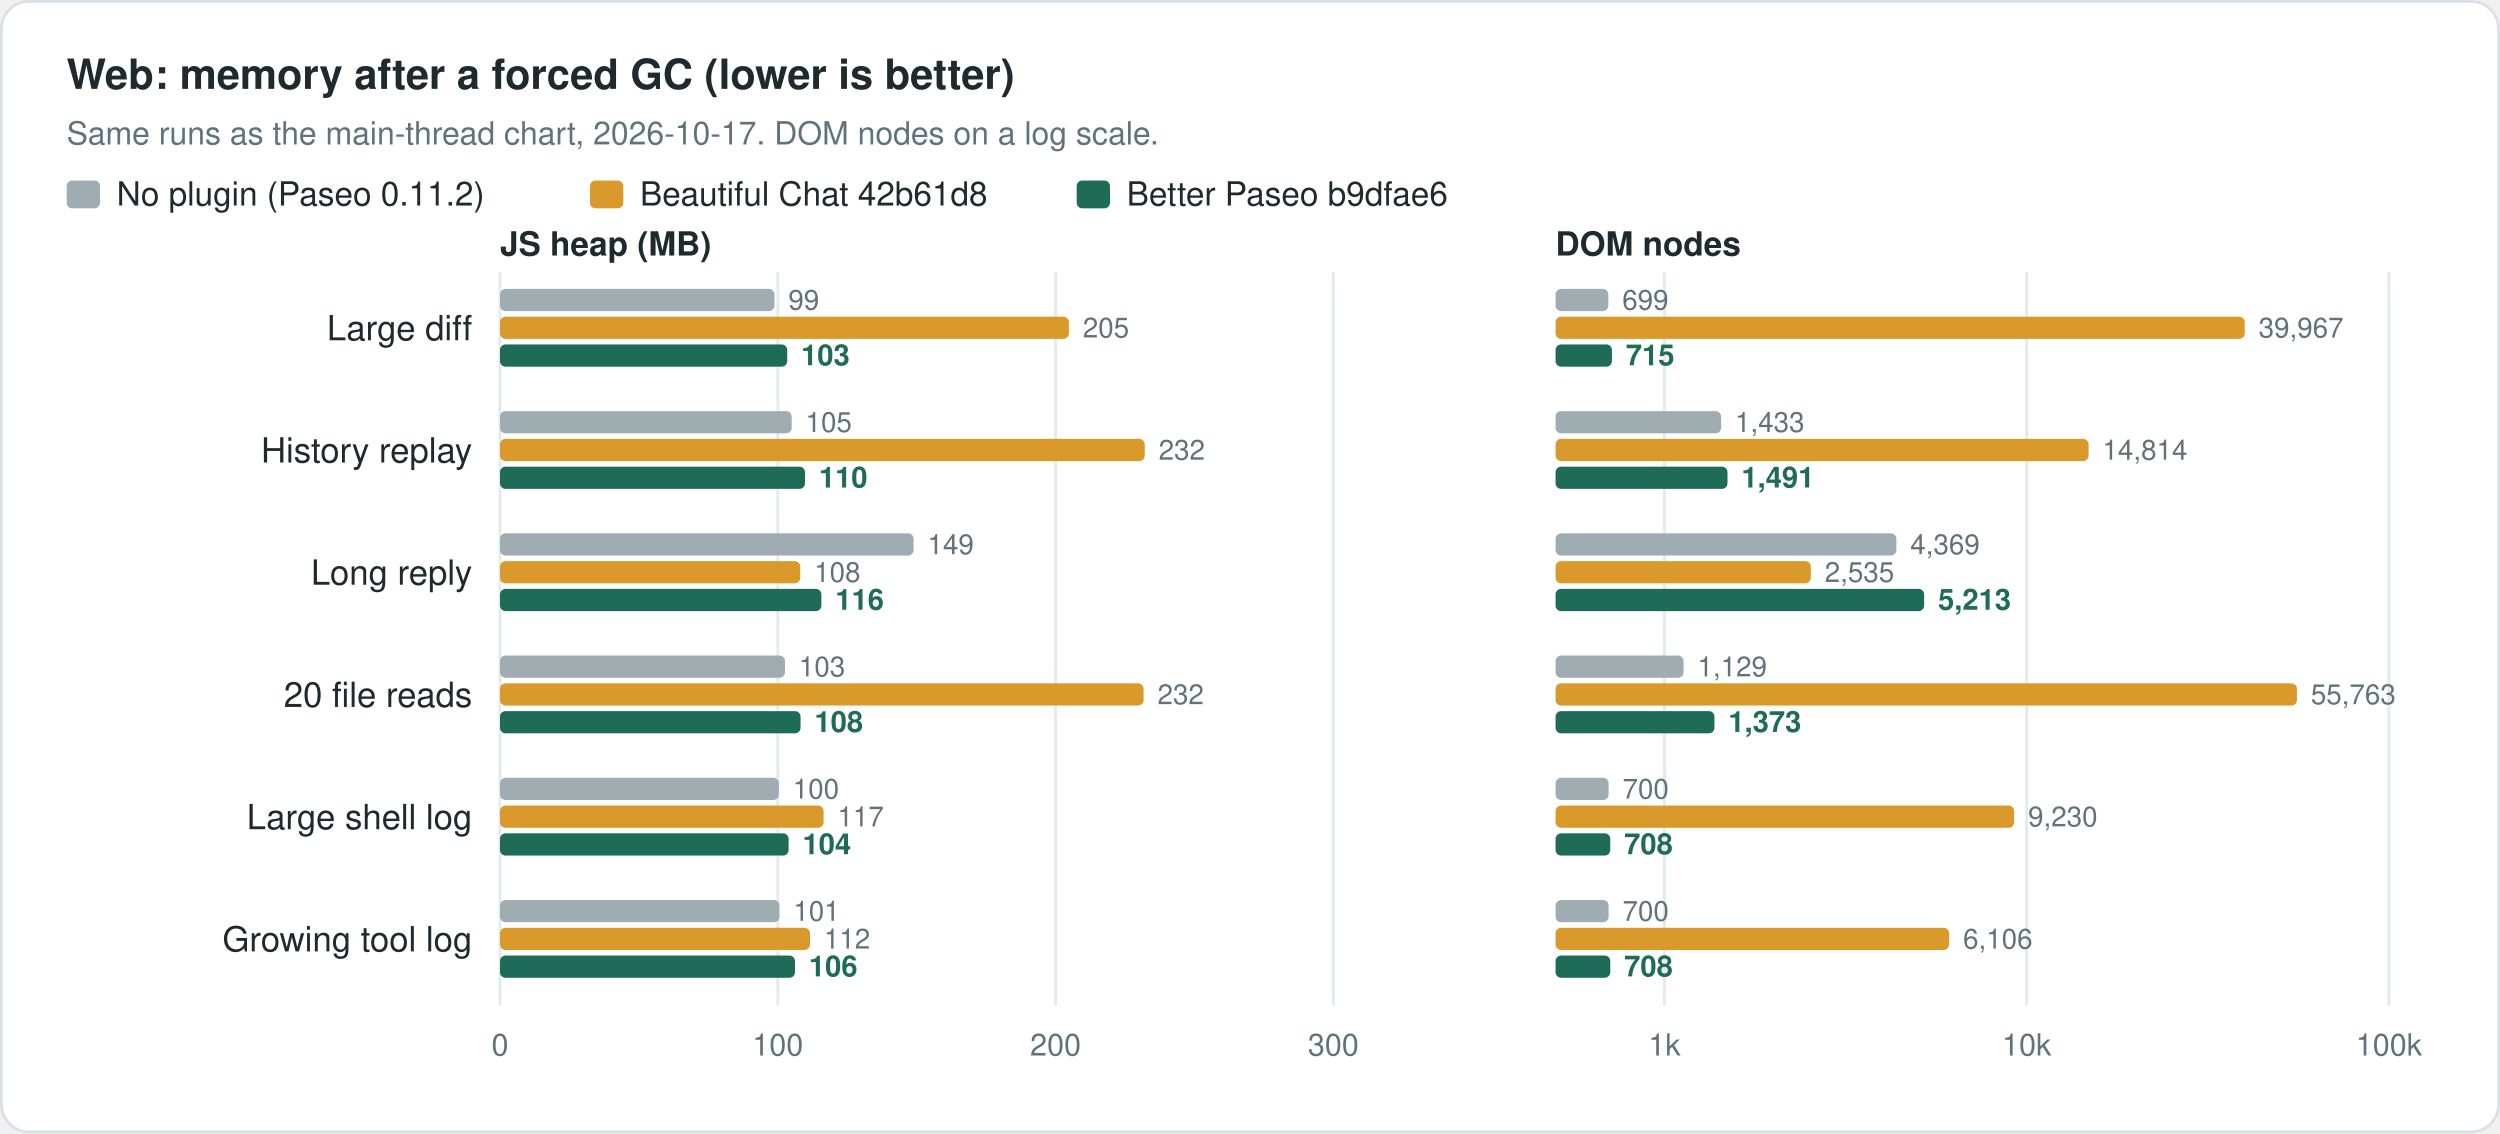
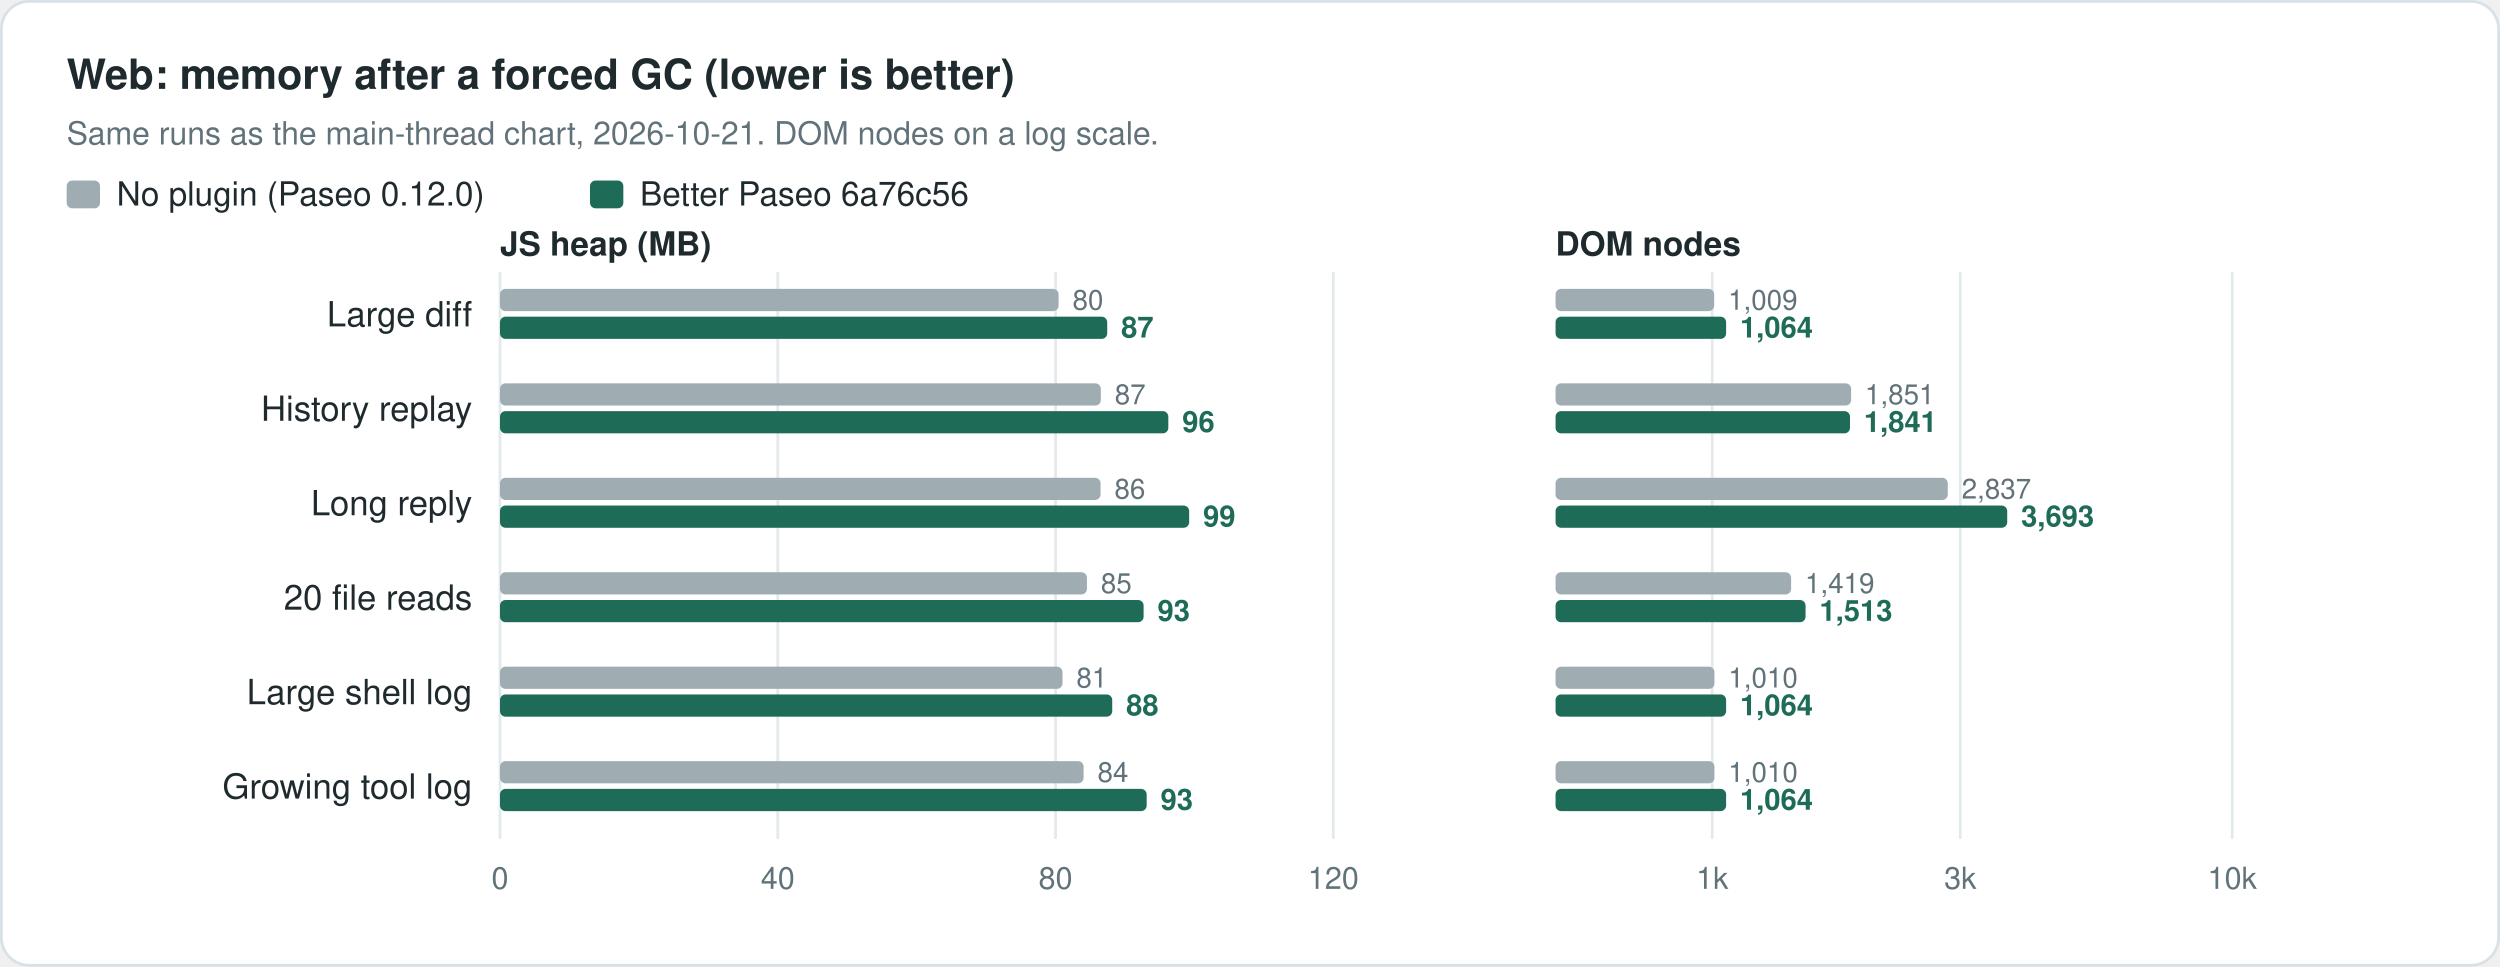
- <svg xmlns="http://www.w3.org/2000/svg" viewBox="0 0 900 408" width="900" height="408" role="img">
-   <rect x="0.5" y="0.5" width="899" height="407" rx="10" fill="#ffffff" stroke="#d8e1e5" />
+ <svg xmlns="http://www.w3.org/2000/svg" viewBox="0 0 900 348" width="900" height="348" role="img">
+   <rect x="0.5" y="0.5" width="899" height="347" rx="10" fill="#ffffff" stroke="#d8e1e5" />
  <text x="24.0" y="32.0" text-anchor="start" fill="#1f2a2e" font-size="15" font-weight="600" font-family="-apple-system, BlinkMacSystemFont, 'Segoe UI', Helvetica, Arial, sans-serif">Web: memory after a forced GC (lower is better)</text>
-   <text x="24.0" y="52.0" text-anchor="start" fill="#61727a" font-size="11.5" font-weight="400" font-family="-apple-system, BlinkMacSystemFont, 'Segoe UI', Helvetica, Arial, sans-serif">Same runs as the main-thread chart, 2026-10-17. DOM nodes on a log scale.</text>
+   <text x="24.0" y="52.0" text-anchor="start" fill="#61727a" font-size="11.5" font-weight="400" font-family="-apple-system, BlinkMacSystemFont, 'Segoe UI', Helvetica, Arial, sans-serif">Same runs as the main-thread chart, 2026-10-21. DOM nodes on a log scale.</text>
  <rect x="24.0" y="65.0" width="12.0" height="10" rx="2" fill="#9fadb3" />
-   <text x="42.0" y="74.0" text-anchor="start" fill="#1f2a2e" font-size="12" font-weight="400" font-family="-apple-system, BlinkMacSystemFont, 'Segoe UI', Helvetica, Arial, sans-serif">No plugin (Paseo 0.11.2)</text>
-   <rect x="212.4" y="65.0" width="12.0" height="10" rx="2" fill="#d99a2b" />
-   <text x="230.4" y="74.0" text-anchor="start" fill="#1f2a2e" font-size="12" font-weight="400" font-family="-apple-system, BlinkMacSystemFont, 'Segoe UI', Helvetica, Arial, sans-serif">Beautiful Chat 42b61d8</text>
-   <rect x="387.6" y="65.0" width="12.0" height="10" rx="2" fill="#1e6b57" />
-   <text x="405.6" y="74.0" text-anchor="start" fill="#1f2a2e" font-size="12" font-weight="400" font-family="-apple-system, BlinkMacSystemFont, 'Segoe UI', Helvetica, Arial, sans-serif">Better Paseo b9dfae6</text>
+   <text x="42.0" y="74.0" text-anchor="start" fill="#1f2a2e" font-size="12" font-weight="400" font-family="-apple-system, BlinkMacSystemFont, 'Segoe UI', Helvetica, Arial, sans-serif">No plugin (Paseo 0.12.0)</text>
+   <rect x="212.4" y="65.0" width="12.0" height="10" rx="2" fill="#1e6b57" />
+   <text x="230.4" y="74.0" text-anchor="start" fill="#1f2a2e" font-size="12" font-weight="400" font-family="-apple-system, BlinkMacSystemFont, 'Segoe UI', Helvetica, Arial, sans-serif">Better Paseo 6a76c56</text>
  <text x="180.0" y="92.0" text-anchor="start" fill="#1f2a2e" font-size="12" font-weight="600" font-family="-apple-system, BlinkMacSystemFont, 'Segoe UI', Helvetica, Arial, sans-serif">JS heap (MB)</text>
-   <line x1="180.0" y1="98" x2="180.0" y2="362" stroke="#e3eaed" stroke-width="1" />
-   <text x="180.0" y="380.0" text-anchor="middle" fill="#61727a" font-size="11" font-weight="400" font-family="-apple-system, BlinkMacSystemFont, 'Segoe UI', Helvetica, Arial, sans-serif">0</text>
-   <line x1="280.0" y1="98" x2="280.0" y2="362" stroke="#e3eaed" stroke-width="1" />
-   <text x="280.0" y="380.0" text-anchor="middle" fill="#61727a" font-size="11" font-weight="400" font-family="-apple-system, BlinkMacSystemFont, 'Segoe UI', Helvetica, Arial, sans-serif">100</text>
-   <line x1="380.0" y1="98" x2="380.0" y2="362" stroke="#e3eaed" stroke-width="1" />
-   <text x="380.0" y="380.0" text-anchor="middle" fill="#61727a" font-size="11" font-weight="400" font-family="-apple-system, BlinkMacSystemFont, 'Segoe UI', Helvetica, Arial, sans-serif">200</text>
-   <line x1="480.0" y1="98" x2="480.0" y2="362" stroke="#e3eaed" stroke-width="1" />
-   <text x="480.0" y="380.0" text-anchor="middle" fill="#61727a" font-size="11" font-weight="400" font-family="-apple-system, BlinkMacSystemFont, 'Segoe UI', Helvetica, Arial, sans-serif">300</text>
+   <line x1="180.0" y1="98" x2="180.0" y2="302" stroke="#e3eaed" stroke-width="1" />
+   <text x="180.0" y="320.0" text-anchor="middle" fill="#61727a" font-size="11" font-weight="400" font-family="-apple-system, BlinkMacSystemFont, 'Segoe UI', Helvetica, Arial, sans-serif">0</text>
+   <line x1="280.0" y1="98" x2="280.0" y2="302" stroke="#e3eaed" stroke-width="1" />
+   <text x="280.0" y="320.0" text-anchor="middle" fill="#61727a" font-size="11" font-weight="400" font-family="-apple-system, BlinkMacSystemFont, 'Segoe UI', Helvetica, Arial, sans-serif">40</text>
+   <line x1="380.0" y1="98" x2="380.0" y2="302" stroke="#e3eaed" stroke-width="1" />
+   <text x="380.0" y="320.0" text-anchor="middle" fill="#61727a" font-size="11" font-weight="400" font-family="-apple-system, BlinkMacSystemFont, 'Segoe UI', Helvetica, Arial, sans-serif">80</text>
+   <line x1="480.0" y1="98" x2="480.0" y2="302" stroke="#e3eaed" stroke-width="1" />
+   <text x="480.0" y="320.0" text-anchor="middle" fill="#61727a" font-size="11" font-weight="400" font-family="-apple-system, BlinkMacSystemFont, 'Segoe UI', Helvetica, Arial, sans-serif">120</text>
  <text x="560.0" y="92.0" text-anchor="start" fill="#1f2a2e" font-size="12" font-weight="600" font-family="-apple-system, BlinkMacSystemFont, 'Segoe UI', Helvetica, Arial, sans-serif">DOM nodes</text>
-   <line x1="599.2" y1="98" x2="599.2" y2="362" stroke="#e3eaed" stroke-width="1" />
-   <text x="599.2" y="380.0" text-anchor="middle" fill="#61727a" font-size="11" font-weight="400" font-family="-apple-system, BlinkMacSystemFont, 'Segoe UI', Helvetica, Arial, sans-serif">1k</text>
-   <line x1="729.6" y1="98" x2="729.6" y2="362" stroke="#e3eaed" stroke-width="1" />
-   <text x="729.6" y="380.0" text-anchor="middle" fill="#61727a" font-size="11" font-weight="400" font-family="-apple-system, BlinkMacSystemFont, 'Segoe UI', Helvetica, Arial, sans-serif">10k</text>
-   <line x1="860.0" y1="98" x2="860.0" y2="362" stroke="#e3eaed" stroke-width="1" />
-   <text x="860.0" y="380.0" text-anchor="middle" fill="#61727a" font-size="11" font-weight="400" font-family="-apple-system, BlinkMacSystemFont, 'Segoe UI', Helvetica, Arial, sans-serif">100k</text>
-   <text x="170.0" y="122.5" text-anchor="end" fill="#1f2a2e" font-size="12.5" font-weight="400" font-family="-apple-system, BlinkMacSystemFont, 'Segoe UI', Helvetica, Arial, sans-serif">Large diff</text>
-   <rect x="180.0" y="104.0" width="98.8" height="8" rx="2" fill="#9fadb3" />
-   <text x="283.8" y="111.5" text-anchor="start" fill="#61727a" font-size="10" font-weight="400" font-family="-apple-system, BlinkMacSystemFont, 'Segoe UI', Helvetica, Arial, sans-serif">99</text>
-   <rect x="180.0" y="114.0" width="204.8" height="8" rx="2" fill="#d99a2b" />
-   <text x="389.8" y="121.5" text-anchor="start" fill="#61727a" font-size="10" font-weight="400" font-family="-apple-system, BlinkMacSystemFont, 'Segoe UI', Helvetica, Arial, sans-serif">205</text>
-   <rect x="180.0" y="124.0" width="103.4" height="8" rx="2" fill="#1e6b57" />
-   <text x="288.4" y="131.5" text-anchor="start" fill="#1e6b57" font-size="10.5" font-weight="600" font-family="-apple-system, BlinkMacSystemFont, 'Segoe UI', Helvetica, Arial, sans-serif">103</text>
-   <rect x="560.0" y="104.0" width="19.0" height="8" rx="2" fill="#9fadb3" />
-   <text x="584.0" y="111.5" text-anchor="start" fill="#61727a" font-size="10" font-weight="400" font-family="-apple-system, BlinkMacSystemFont, 'Segoe UI', Helvetica, Arial, sans-serif">699</text>
-   <rect x="560.0" y="114.0" width="248.1" height="8" rx="2" fill="#d99a2b" />
-   <text x="813.1" y="121.5" text-anchor="start" fill="#61727a" font-size="10" font-weight="400" font-family="-apple-system, BlinkMacSystemFont, 'Segoe UI', Helvetica, Arial, sans-serif">39,967</text>
-   <rect x="560.0" y="124.0" width="20.3" height="8" rx="2" fill="#1e6b57" />
-   <text x="585.3" y="131.5" text-anchor="start" fill="#1e6b57" font-size="10.5" font-weight="600" font-family="-apple-system, BlinkMacSystemFont, 'Segoe UI', Helvetica, Arial, sans-serif">715</text>
-   <text x="170.0" y="166.5" text-anchor="end" fill="#1f2a2e" font-size="12.5" font-weight="400" font-family="-apple-system, BlinkMacSystemFont, 'Segoe UI', Helvetica, Arial, sans-serif">History replay</text>
-   <rect x="180.0" y="148.0" width="105.0" height="8" rx="2" fill="#9fadb3" />
-   <text x="290.0" y="155.5" text-anchor="start" fill="#61727a" font-size="10" font-weight="400" font-family="-apple-system, BlinkMacSystemFont, 'Segoe UI', Helvetica, Arial, sans-serif">105</text>
-   <rect x="180.0" y="158.0" width="232.1" height="8" rx="2" fill="#d99a2b" />
-   <text x="417.1" y="165.5" text-anchor="start" fill="#61727a" font-size="10" font-weight="400" font-family="-apple-system, BlinkMacSystemFont, 'Segoe UI', Helvetica, Arial, sans-serif">232</text>
-   <rect x="180.0" y="168.0" width="109.8" height="8" rx="2" fill="#1e6b57" />
-   <text x="294.8" y="175.5" text-anchor="start" fill="#1e6b57" font-size="10.5" font-weight="600" font-family="-apple-system, BlinkMacSystemFont, 'Segoe UI', Helvetica, Arial, sans-serif">110</text>
-   <rect x="560.0" y="148.0" width="59.6" height="8" rx="2" fill="#9fadb3" />
-   <text x="624.6" y="155.5" text-anchor="start" fill="#61727a" font-size="10" font-weight="400" font-family="-apple-system, BlinkMacSystemFont, 'Segoe UI', Helvetica, Arial, sans-serif">1,433</text>
-   <rect x="560.0" y="158.0" width="191.9" height="8" rx="2" fill="#d99a2b" />
-   <text x="756.9" y="165.5" text-anchor="start" fill="#61727a" font-size="10" font-weight="400" font-family="-apple-system, BlinkMacSystemFont, 'Segoe UI', Helvetica, Arial, sans-serif">14,814</text>
-   <rect x="560.0" y="168.0" width="61.9" height="8" rx="2" fill="#1e6b57" />
-   <text x="626.9" y="175.5" text-anchor="start" fill="#1e6b57" font-size="10.5" font-weight="600" font-family="-apple-system, BlinkMacSystemFont, 'Segoe UI', Helvetica, Arial, sans-serif">1,491</text>
-   <text x="170.0" y="210.5" text-anchor="end" fill="#1f2a2e" font-size="12.5" font-weight="400" font-family="-apple-system, BlinkMacSystemFont, 'Segoe UI', Helvetica, Arial, sans-serif">Long reply</text>
-   <rect x="180.0" y="192.0" width="148.9" height="8" rx="2" fill="#9fadb3" />
-   <text x="333.9" y="199.5" text-anchor="start" fill="#61727a" font-size="10" font-weight="400" font-family="-apple-system, BlinkMacSystemFont, 'Segoe UI', Helvetica, Arial, sans-serif">149</text>
-   <rect x="180.0" y="202.0" width="108.1" height="8" rx="2" fill="#d99a2b" />
-   <text x="293.1" y="209.5" text-anchor="start" fill="#61727a" font-size="10" font-weight="400" font-family="-apple-system, BlinkMacSystemFont, 'Segoe UI', Helvetica, Arial, sans-serif">108</text>
-   <rect x="180.0" y="212.0" width="115.7" height="8" rx="2" fill="#1e6b57" />
-   <text x="300.7" y="219.5" text-anchor="start" fill="#1e6b57" font-size="10.5" font-weight="600" font-family="-apple-system, BlinkMacSystemFont, 'Segoe UI', Helvetica, Arial, sans-serif">116</text>
-   <rect x="560.0" y="192.0" width="122.7" height="8" rx="2" fill="#9fadb3" />
-   <text x="687.7" y="199.5" text-anchor="start" fill="#61727a" font-size="10" font-weight="400" font-family="-apple-system, BlinkMacSystemFont, 'Segoe UI', Helvetica, Arial, sans-serif">4,369</text>
-   <rect x="560.0" y="202.0" width="91.9" height="8" rx="2" fill="#d99a2b" />
-   <text x="656.9" y="209.5" text-anchor="start" fill="#61727a" font-size="10" font-weight="400" font-family="-apple-system, BlinkMacSystemFont, 'Segoe UI', Helvetica, Arial, sans-serif">2,535</text>
-   <rect x="560.0" y="212.0" width="132.7" height="8" rx="2" fill="#1e6b57" />
-   <text x="697.7" y="219.5" text-anchor="start" fill="#1e6b57" font-size="10.5" font-weight="600" font-family="-apple-system, BlinkMacSystemFont, 'Segoe UI', Helvetica, Arial, sans-serif">5,213</text>
-   <text x="170.0" y="254.5" text-anchor="end" fill="#1f2a2e" font-size="12.5" font-weight="400" font-family="-apple-system, BlinkMacSystemFont, 'Segoe UI', Helvetica, Arial, sans-serif">20 file reads</text>
-   <rect x="180.0" y="236.0" width="102.6" height="8" rx="2" fill="#9fadb3" />
-   <text x="287.6" y="243.5" text-anchor="start" fill="#61727a" font-size="10" font-weight="400" font-family="-apple-system, BlinkMacSystemFont, 'Segoe UI', Helvetica, Arial, sans-serif">103</text>
-   <rect x="180.0" y="246.0" width="231.7" height="8" rx="2" fill="#d99a2b" />
-   <text x="416.7" y="253.5" text-anchor="start" fill="#61727a" font-size="10" font-weight="400" font-family="-apple-system, BlinkMacSystemFont, 'Segoe UI', Helvetica, Arial, sans-serif">232</text>
-   <rect x="180.0" y="256.0" width="108.2" height="8" rx="2" fill="#1e6b57" />
-   <text x="293.2" y="263.5" text-anchor="start" fill="#1e6b57" font-size="10.5" font-weight="600" font-family="-apple-system, BlinkMacSystemFont, 'Segoe UI', Helvetica, Arial, sans-serif">108</text>
-   <rect x="560.0" y="236.0" width="46.1" height="8" rx="2" fill="#9fadb3" />
-   <text x="611.1" y="243.5" text-anchor="start" fill="#61727a" font-size="10" font-weight="400" font-family="-apple-system, BlinkMacSystemFont, 'Segoe UI', Helvetica, Arial, sans-serif">1,129</text>
-   <rect x="560.0" y="246.0" width="266.9" height="8" rx="2" fill="#d99a2b" />
-   <text x="831.9" y="253.5" text-anchor="start" fill="#61727a" font-size="10" font-weight="400" font-family="-apple-system, BlinkMacSystemFont, 'Segoe UI', Helvetica, Arial, sans-serif">55,763</text>
-   <rect x="560.0" y="256.0" width="57.2" height="8" rx="2" fill="#1e6b57" />
-   <text x="622.2" y="263.5" text-anchor="start" fill="#1e6b57" font-size="10.5" font-weight="600" font-family="-apple-system, BlinkMacSystemFont, 'Segoe UI', Helvetica, Arial, sans-serif">1,373</text>
-   <text x="170.0" y="298.5" text-anchor="end" fill="#1f2a2e" font-size="12.5" font-weight="400" font-family="-apple-system, BlinkMacSystemFont, 'Segoe UI', Helvetica, Arial, sans-serif">Large shell log</text>
-   <rect x="180.0" y="280.0" width="100.4" height="8" rx="2" fill="#9fadb3" />
-   <text x="285.4" y="287.5" text-anchor="start" fill="#61727a" font-size="10" font-weight="400" font-family="-apple-system, BlinkMacSystemFont, 'Segoe UI', Helvetica, Arial, sans-serif">100</text>
-   <rect x="180.0" y="290.0" width="116.5" height="8" rx="2" fill="#d99a2b" />
-   <text x="301.5" y="297.5" text-anchor="start" fill="#61727a" font-size="10" font-weight="400" font-family="-apple-system, BlinkMacSystemFont, 'Segoe UI', Helvetica, Arial, sans-serif">117</text>
-   <rect x="180.0" y="300.0" width="103.9" height="8" rx="2" fill="#1e6b57" />
-   <text x="288.9" y="307.5" text-anchor="start" fill="#1e6b57" font-size="10.5" font-weight="600" font-family="-apple-system, BlinkMacSystemFont, 'Segoe UI', Helvetica, Arial, sans-serif">104</text>
-   <rect x="560.0" y="280.0" width="19.1" height="8" rx="2" fill="#9fadb3" />
-   <text x="584.1" y="287.5" text-anchor="start" fill="#61727a" font-size="10" font-weight="400" font-family="-apple-system, BlinkMacSystemFont, 'Segoe UI', Helvetica, Arial, sans-serif">700</text>
-   <rect x="560.0" y="290.0" width="165.1" height="8" rx="2" fill="#d99a2b" />
-   <text x="730.1" y="297.5" text-anchor="start" fill="#61727a" font-size="10" font-weight="400" font-family="-apple-system, BlinkMacSystemFont, 'Segoe UI', Helvetica, Arial, sans-serif">9,230</text>
-   <rect x="560.0" y="300.0" width="19.7" height="8" rx="2" fill="#1e6b57" />
-   <text x="584.7" y="307.5" text-anchor="start" fill="#1e6b57" font-size="10.5" font-weight="600" font-family="-apple-system, BlinkMacSystemFont, 'Segoe UI', Helvetica, Arial, sans-serif">708</text>
-   <text x="170.0" y="342.5" text-anchor="end" fill="#1f2a2e" font-size="12.5" font-weight="400" font-family="-apple-system, BlinkMacSystemFont, 'Segoe UI', Helvetica, Arial, sans-serif">Growing tool log</text>
-   <rect x="180.0" y="324.0" width="100.6" height="8" rx="2" fill="#9fadb3" />
-   <text x="285.6" y="331.5" text-anchor="start" fill="#61727a" font-size="10" font-weight="400" font-family="-apple-system, BlinkMacSystemFont, 'Segoe UI', Helvetica, Arial, sans-serif">101</text>
-   <rect x="180.0" y="334.0" width="111.6" height="8" rx="2" fill="#d99a2b" />
-   <text x="296.6" y="341.5" text-anchor="start" fill="#61727a" font-size="10" font-weight="400" font-family="-apple-system, BlinkMacSystemFont, 'Segoe UI', Helvetica, Arial, sans-serif">112</text>
-   <rect x="180.0" y="344.0" width="106.2" height="8" rx="2" fill="#1e6b57" />
-   <text x="291.2" y="351.5" text-anchor="start" fill="#1e6b57" font-size="10.5" font-weight="600" font-family="-apple-system, BlinkMacSystemFont, 'Segoe UI', Helvetica, Arial, sans-serif">106</text>
-   <rect x="560.0" y="324.0" width="19.1" height="8" rx="2" fill="#9fadb3" />
-   <text x="584.1" y="331.5" text-anchor="start" fill="#61727a" font-size="10" font-weight="400" font-family="-apple-system, BlinkMacSystemFont, 'Segoe UI', Helvetica, Arial, sans-serif">700</text>
-   <rect x="560.0" y="334.0" width="141.7" height="8" rx="2" fill="#d99a2b" />
-   <text x="706.7" y="341.5" text-anchor="start" fill="#61727a" font-size="10" font-weight="400" font-family="-apple-system, BlinkMacSystemFont, 'Segoe UI', Helvetica, Arial, sans-serif">6,106</text>
-   <rect x="560.0" y="344.0" width="19.7" height="8" rx="2" fill="#1e6b57" />
-   <text x="584.7" y="351.5" text-anchor="start" fill="#1e6b57" font-size="10.5" font-weight="600" font-family="-apple-system, BlinkMacSystemFont, 'Segoe UI', Helvetica, Arial, sans-serif">708</text>
+   <line x1="616.4" y1="98" x2="616.4" y2="302" stroke="#e3eaed" stroke-width="1" />
+   <text x="616.4" y="320.0" text-anchor="middle" fill="#61727a" font-size="11" font-weight="400" font-family="-apple-system, BlinkMacSystemFont, 'Segoe UI', Helvetica, Arial, sans-serif">1k</text>
+   <line x1="705.7" y1="98" x2="705.7" y2="302" stroke="#e3eaed" stroke-width="1" />
+   <text x="705.7" y="320.0" text-anchor="middle" fill="#61727a" font-size="11" font-weight="400" font-family="-apple-system, BlinkMacSystemFont, 'Segoe UI', Helvetica, Arial, sans-serif">3k</text>
+   <line x1="803.6" y1="98" x2="803.6" y2="302" stroke="#e3eaed" stroke-width="1" />
+   <text x="803.6" y="320.0" text-anchor="middle" fill="#61727a" font-size="11" font-weight="400" font-family="-apple-system, BlinkMacSystemFont, 'Segoe UI', Helvetica, Arial, sans-serif">10k</text>
+   <text x="170.0" y="117.5" text-anchor="end" fill="#1f2a2e" font-size="12.5" font-weight="400" font-family="-apple-system, BlinkMacSystemFont, 'Segoe UI', Helvetica, Arial, sans-serif">Large diff</text>
+   <rect x="180.0" y="104.0" width="201.1" height="8" rx="2" fill="#9fadb3" />
+   <text x="386.1" y="111.5" text-anchor="start" fill="#61727a" font-size="10" font-weight="400" font-family="-apple-system, BlinkMacSystemFont, 'Segoe UI', Helvetica, Arial, sans-serif">80</text>
+   <rect x="180.0" y="114.0" width="218.6" height="8" rx="2" fill="#1e6b57" />
+   <text x="403.6" y="121.5" text-anchor="start" fill="#1e6b57" font-size="10.5" font-weight="600" font-family="-apple-system, BlinkMacSystemFont, 'Segoe UI', Helvetica, Arial, sans-serif">87</text>
+   <rect x="560.0" y="104.0" width="57.1" height="8" rx="2" fill="#9fadb3" />
+   <text x="622.1" y="111.5" text-anchor="start" fill="#61727a" font-size="10" font-weight="400" font-family="-apple-system, BlinkMacSystemFont, 'Segoe UI', Helvetica, Arial, sans-serif">1,009</text>
+   <rect x="560.0" y="114.0" width="61.4" height="8" rx="2" fill="#1e6b57" />
+   <text x="626.4" y="121.5" text-anchor="start" fill="#1e6b57" font-size="10.5" font-weight="600" font-family="-apple-system, BlinkMacSystemFont, 'Segoe UI', Helvetica, Arial, sans-serif">1,064</text>
+   <text x="170.0" y="151.5" text-anchor="end" fill="#1f2a2e" font-size="12.5" font-weight="400" font-family="-apple-system, BlinkMacSystemFont, 'Segoe UI', Helvetica, Arial, sans-serif">History replay</text>
+   <rect x="180.0" y="138.0" width="216.3" height="8" rx="2" fill="#9fadb3" />
+   <text x="401.3" y="145.5" text-anchor="start" fill="#61727a" font-size="10" font-weight="400" font-family="-apple-system, BlinkMacSystemFont, 'Segoe UI', Helvetica, Arial, sans-serif">87</text>
+   <rect x="180.0" y="148.0" width="240.6" height="8" rx="2" fill="#1e6b57" />
+   <text x="425.6" y="155.5" text-anchor="start" fill="#1e6b57" font-size="10.5" font-weight="600" font-family="-apple-system, BlinkMacSystemFont, 'Segoe UI', Helvetica, Arial, sans-serif">96</text>
+   <rect x="560.0" y="138.0" width="106.4" height="8" rx="2" fill="#9fadb3" />
+   <text x="671.4" y="145.5" text-anchor="start" fill="#61727a" font-size="10" font-weight="400" font-family="-apple-system, BlinkMacSystemFont, 'Segoe UI', Helvetica, Arial, sans-serif">1,851</text>
+   <rect x="560.0" y="148.0" width="106.0" height="8" rx="2" fill="#1e6b57" />
+   <text x="671.0" y="155.5" text-anchor="start" fill="#1e6b57" font-size="10.5" font-weight="600" font-family="-apple-system, BlinkMacSystemFont, 'Segoe UI', Helvetica, Arial, sans-serif">1,841</text>
+   <text x="170.0" y="185.5" text-anchor="end" fill="#1f2a2e" font-size="12.5" font-weight="400" font-family="-apple-system, BlinkMacSystemFont, 'Segoe UI', Helvetica, Arial, sans-serif">Long reply</text>
+   <rect x="180.0" y="172.0" width="216.2" height="8" rx="2" fill="#9fadb3" />
+   <text x="401.2" y="179.5" text-anchor="start" fill="#61727a" font-size="10" font-weight="400" font-family="-apple-system, BlinkMacSystemFont, 'Segoe UI', Helvetica, Arial, sans-serif">86</text>
+   <rect x="180.0" y="182.0" width="248.1" height="8" rx="2" fill="#1e6b57" />
+   <text x="433.1" y="189.5" text-anchor="start" fill="#1e6b57" font-size="10.5" font-weight="600" font-family="-apple-system, BlinkMacSystemFont, 'Segoe UI', Helvetica, Arial, sans-serif">99</text>
+   <rect x="560.0" y="172.0" width="141.2" height="8" rx="2" fill="#9fadb3" />
+   <text x="706.2" y="179.5" text-anchor="start" fill="#61727a" font-size="10" font-weight="400" font-family="-apple-system, BlinkMacSystemFont, 'Segoe UI', Helvetica, Arial, sans-serif">2,837</text>
+   <rect x="560.0" y="182.0" width="162.6" height="8" rx="2" fill="#1e6b57" />
+   <text x="727.6" y="189.5" text-anchor="start" fill="#1e6b57" font-size="10.5" font-weight="600" font-family="-apple-system, BlinkMacSystemFont, 'Segoe UI', Helvetica, Arial, sans-serif">3,693</text>
+   <text x="170.0" y="219.5" text-anchor="end" fill="#1f2a2e" font-size="12.5" font-weight="400" font-family="-apple-system, BlinkMacSystemFont, 'Segoe UI', Helvetica, Arial, sans-serif">20 file reads</text>
+   <rect x="180.0" y="206.0" width="211.3" height="8" rx="2" fill="#9fadb3" />
+   <text x="396.3" y="213.5" text-anchor="start" fill="#61727a" font-size="10" font-weight="400" font-family="-apple-system, BlinkMacSystemFont, 'Segoe UI', Helvetica, Arial, sans-serif">85</text>
+   <rect x="180.0" y="216.0" width="231.7" height="8" rx="2" fill="#1e6b57" />
+   <text x="416.7" y="223.5" text-anchor="start" fill="#1e6b57" font-size="10.5" font-weight="600" font-family="-apple-system, BlinkMacSystemFont, 'Segoe UI', Helvetica, Arial, sans-serif">93</text>
+   <rect x="560.0" y="206.0" width="84.8" height="8" rx="2" fill="#9fadb3" />
+   <text x="649.8" y="213.5" text-anchor="start" fill="#61727a" font-size="10" font-weight="400" font-family="-apple-system, BlinkMacSystemFont, 'Segoe UI', Helvetica, Arial, sans-serif">1,419</text>
+   <rect x="560.0" y="216.0" width="90.0" height="8" rx="2" fill="#1e6b57" />
+   <text x="655.0" y="223.5" text-anchor="start" fill="#1e6b57" font-size="10.5" font-weight="600" font-family="-apple-system, BlinkMacSystemFont, 'Segoe UI', Helvetica, Arial, sans-serif">1,513</text>
+   <text x="170.0" y="253.5" text-anchor="end" fill="#1f2a2e" font-size="12.5" font-weight="400" font-family="-apple-system, BlinkMacSystemFont, 'Segoe UI', Helvetica, Arial, sans-serif">Large shell log</text>
+   <rect x="180.0" y="240.0" width="202.5" height="8" rx="2" fill="#9fadb3" />
+   <text x="387.5" y="247.5" text-anchor="start" fill="#61727a" font-size="10" font-weight="400" font-family="-apple-system, BlinkMacSystemFont, 'Segoe UI', Helvetica, Arial, sans-serif">81</text>
+   <rect x="180.0" y="250.0" width="220.4" height="8" rx="2" fill="#1e6b57" />
+   <text x="405.4" y="257.5" text-anchor="start" fill="#1e6b57" font-size="10.5" font-weight="600" font-family="-apple-system, BlinkMacSystemFont, 'Segoe UI', Helvetica, Arial, sans-serif">88</text>
+   <rect x="560.0" y="240.0" width="57.2" height="8" rx="2" fill="#9fadb3" />
+   <text x="622.2" y="247.5" text-anchor="start" fill="#61727a" font-size="10" font-weight="400" font-family="-apple-system, BlinkMacSystemFont, 'Segoe UI', Helvetica, Arial, sans-serif">1,010</text>
+   <rect x="560.0" y="250.0" width="61.4" height="8" rx="2" fill="#1e6b57" />
+   <text x="626.4" y="257.5" text-anchor="start" fill="#1e6b57" font-size="10.5" font-weight="600" font-family="-apple-system, BlinkMacSystemFont, 'Segoe UI', Helvetica, Arial, sans-serif">1,064</text>
+   <text x="170.0" y="287.5" text-anchor="end" fill="#1f2a2e" font-size="12.5" font-weight="400" font-family="-apple-system, BlinkMacSystemFont, 'Segoe UI', Helvetica, Arial, sans-serif">Growing tool log</text>
+   <rect x="180.0" y="274.0" width="210.1" height="8" rx="2" fill="#9fadb3" />
+   <text x="395.1" y="281.5" text-anchor="start" fill="#61727a" font-size="10" font-weight="400" font-family="-apple-system, BlinkMacSystemFont, 'Segoe UI', Helvetica, Arial, sans-serif">84</text>
+   <rect x="180.0" y="284.0" width="232.8" height="8" rx="2" fill="#1e6b57" />
+   <text x="417.8" y="291.5" text-anchor="start" fill="#1e6b57" font-size="10.5" font-weight="600" font-family="-apple-system, BlinkMacSystemFont, 'Segoe UI', Helvetica, Arial, sans-serif">93</text>
+   <rect x="560.0" y="274.0" width="57.2" height="8" rx="2" fill="#9fadb3" />
+   <text x="622.2" y="281.5" text-anchor="start" fill="#61727a" font-size="10" font-weight="400" font-family="-apple-system, BlinkMacSystemFont, 'Segoe UI', Helvetica, Arial, sans-serif">1,010</text>
+   <rect x="560.0" y="284.0" width="61.4" height="8" rx="2" fill="#1e6b57" />
+   <text x="626.4" y="291.5" text-anchor="start" fill="#1e6b57" font-size="10.5" font-weight="600" font-family="-apple-system, BlinkMacSystemFont, 'Segoe UI', Helvetica, Arial, sans-serif">1,064</text>
</svg>
